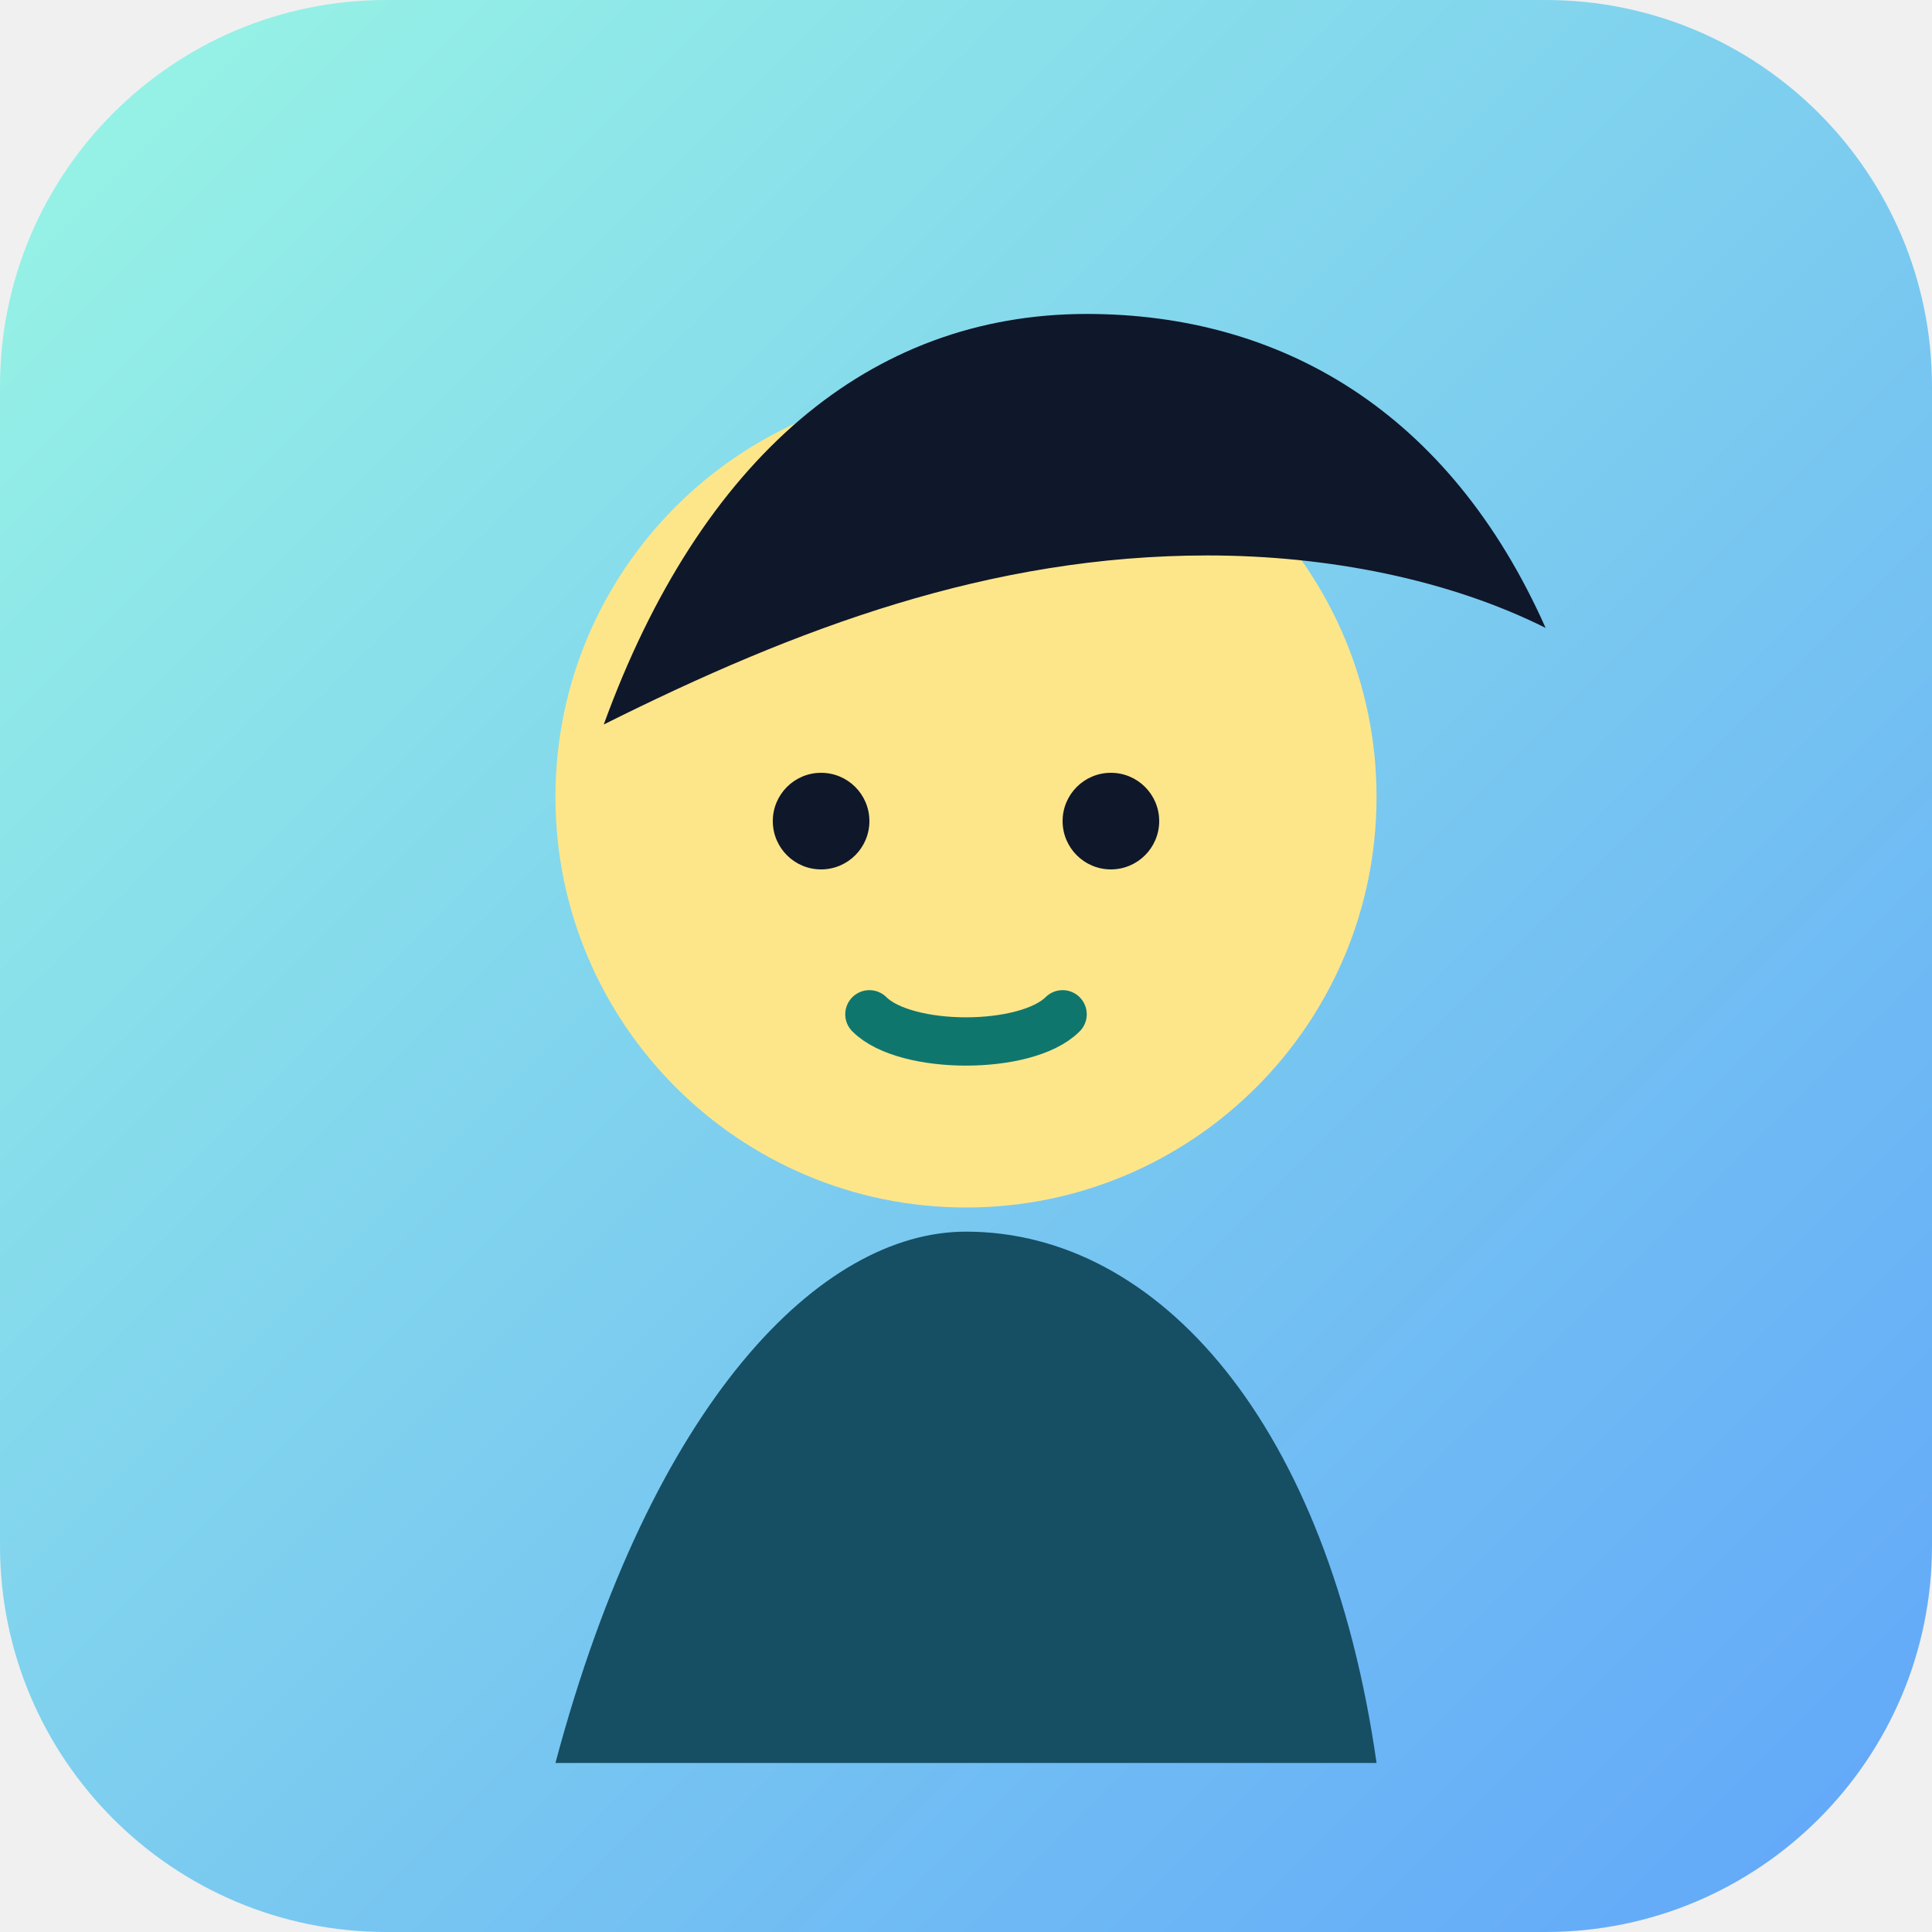
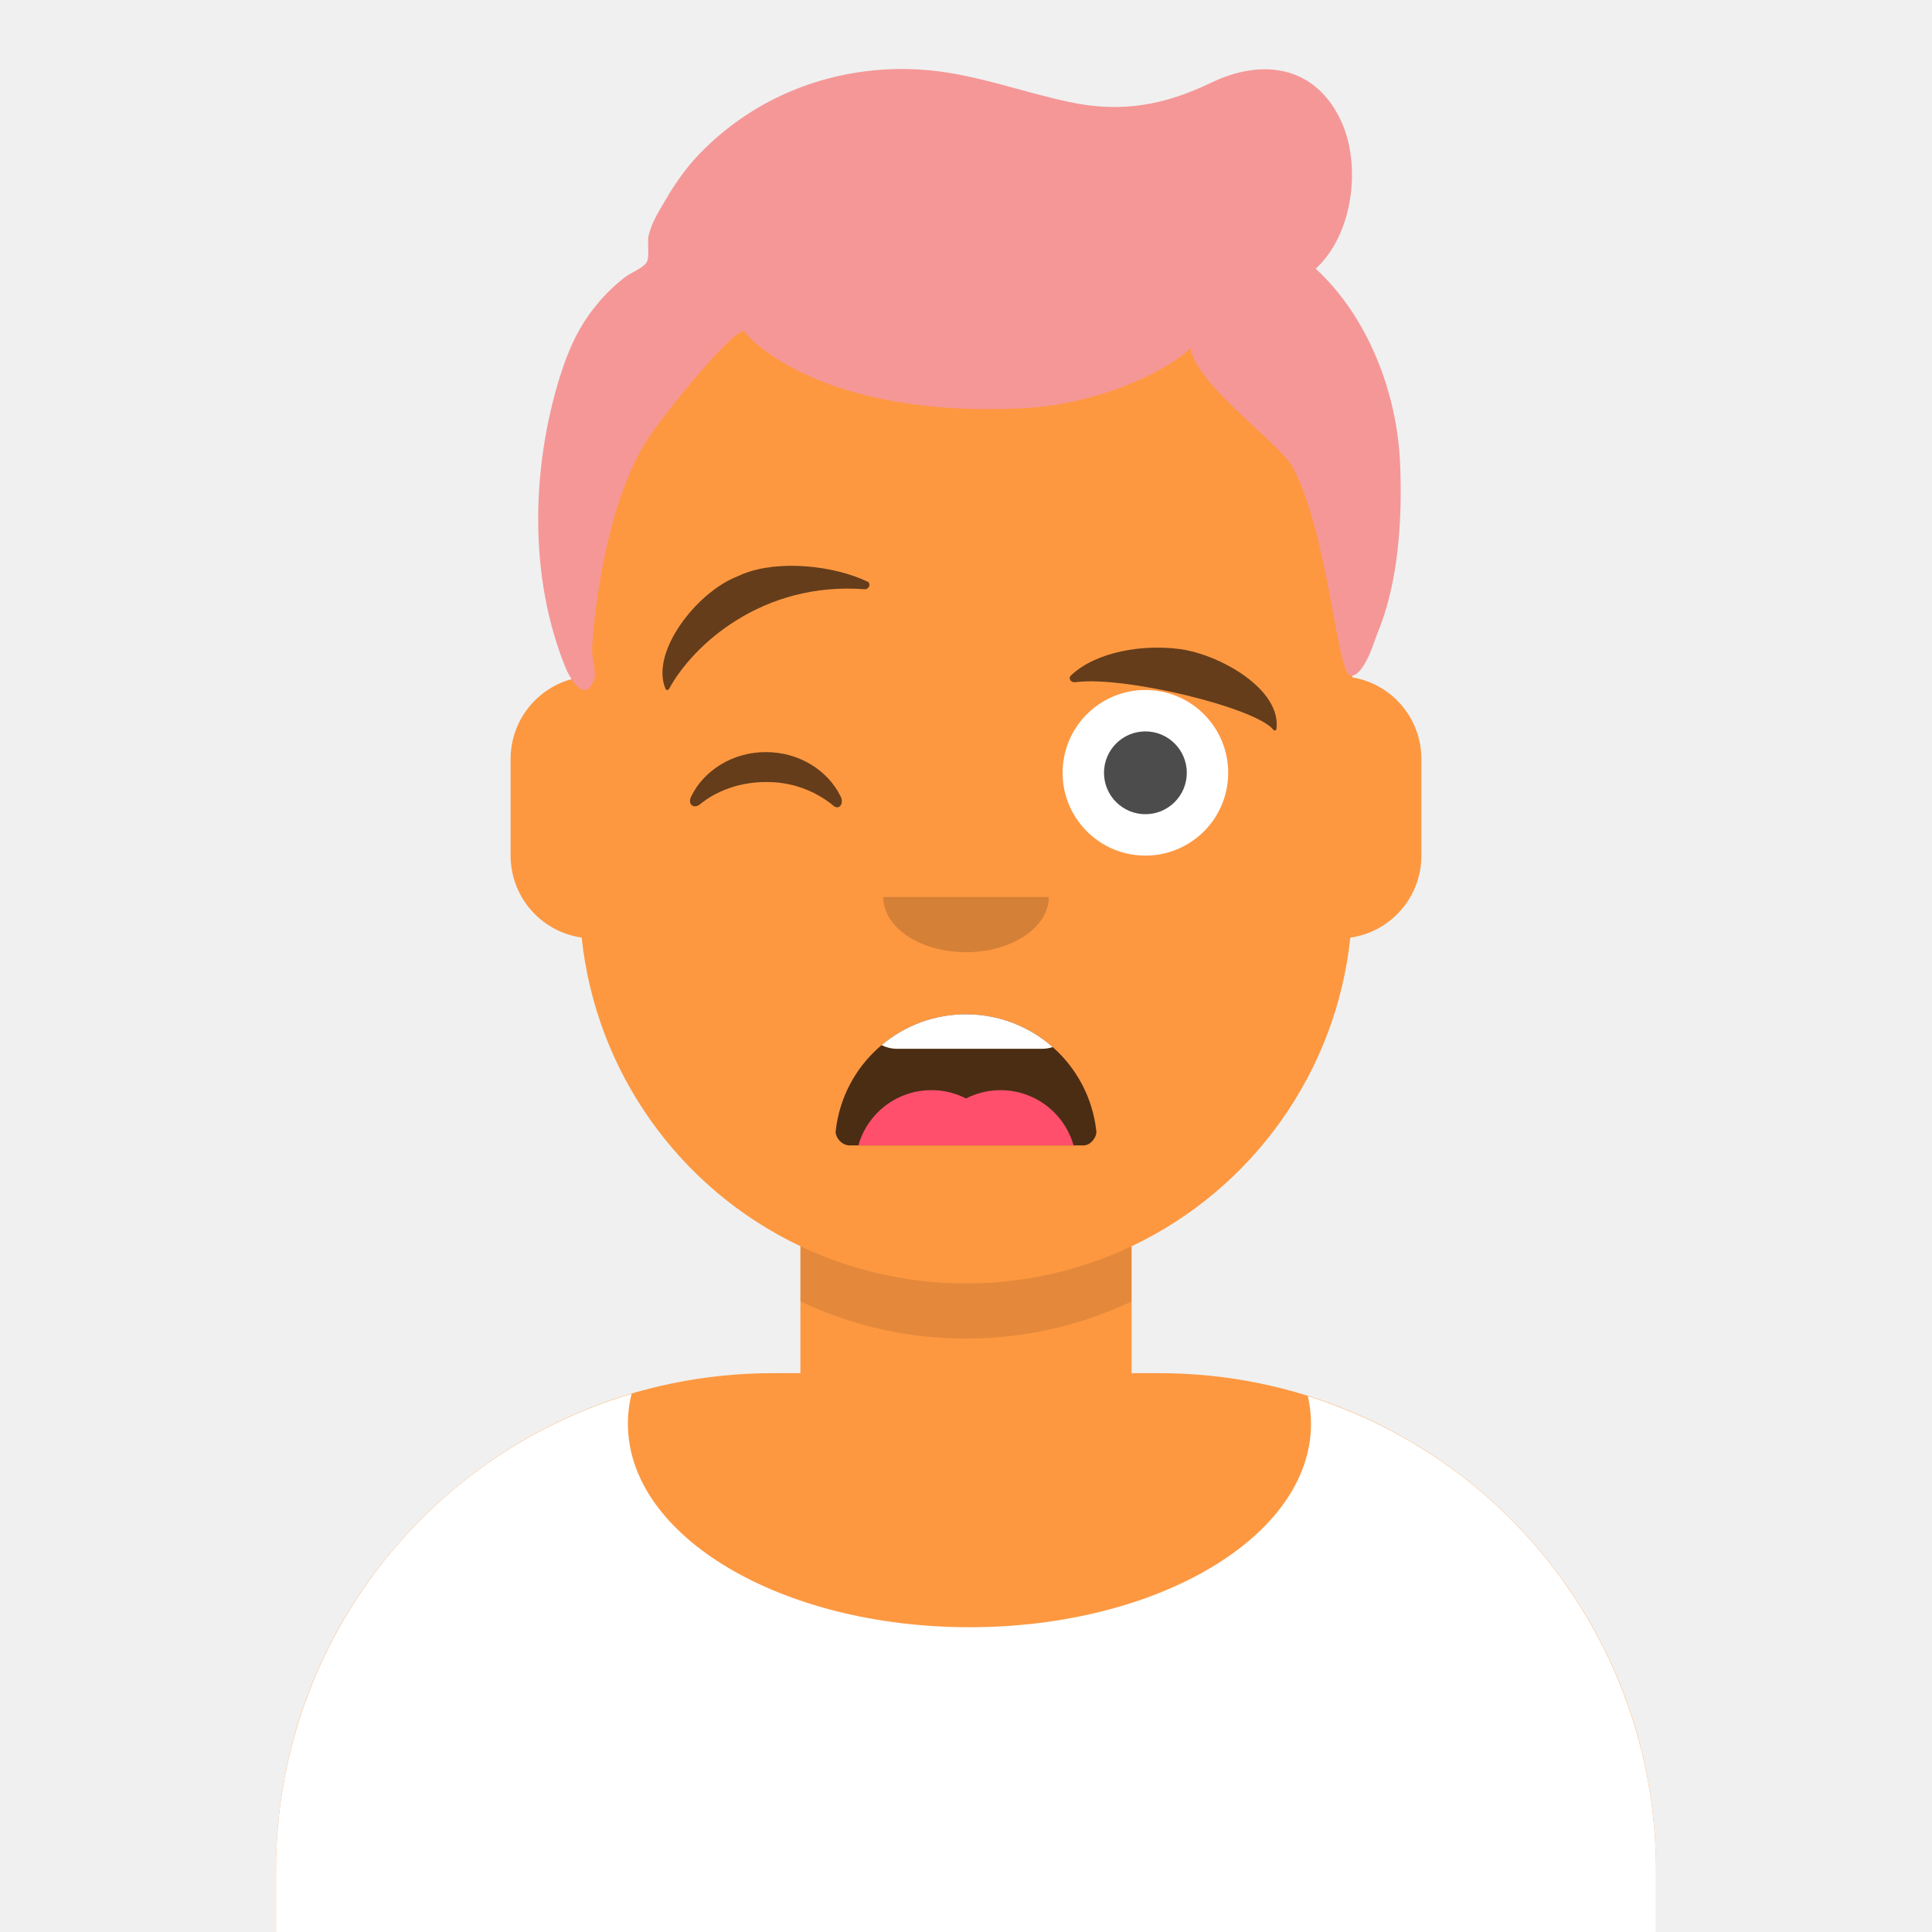
- <svg xmlns="http://www.w3.org/2000/svg" viewBox="0 0 160 160">
-   <defs>
-     <linearGradient id="jasper-bg" x1="0" y1="0" x2="1" y2="1">
-       <stop offset="0%" stop-color="#99f6e4" />
-       <stop offset="100%" stop-color="#60a5fa" />
-     </linearGradient>
-   </defs>
-   <rect width="160" height="160" rx="32" fill="url(#jasper-bg)" />
-   <circle cx="80" cy="66" r="34" fill="#fde68a" />
-   <path d="M46 146c8-30 22-44 34-44 16 0 30 16 34 44" fill="#164e63" />
-   <path d="M50 60c8-22 22-34 40-34 16 0 30 8 38 26-8-4-18-6-28-6-18 0-34 6-50 14Z" fill="#0f172a" />
-   <circle cx="68" cy="68" r="4" fill="#0f172a" />
-   <circle cx="92" cy="68" r="4" fill="#0f172a" />
-   <path d="M72 84c3 3 13 3 16 0" stroke="#0f766e" stroke-width="4" stroke-linecap="round" fill="none" />
+ <svg xmlns="http://www.w3.org/2000/svg" viewBox="0 0 280 280" fill="none" shape-rendering="auto">
+   <mask id="viewboxMask">
+     <rect width="280" height="280" rx="0" ry="0" x="0" y="0" fill="#fff" />
+   </mask>
+   <g mask="url(#viewboxMask)">
+     <g transform="translate(8)">
+       <path d="M132 36a56 56 0 0 0-56 56v6.17A12 12 0 0 0 66 110v14a12 12 0 0 0 10.3 11.88 56.04 56.04 0 0 0 31.7 44.73v18.4h-4a72 72 0 0 0-72 72v9h200v-9a72 72 0 0 0-72-72h-4v-18.39a56.04 56.04 0 0 0 31.7-44.73A12 12 0 0 0 198 124v-14a12 12 0 0 0-10-11.83V92a56 56 0 0 0-56-56Z" fill="#fd9841" />
+       <path d="M108 180.61v8a55.79 55.79 0 0 0 24 5.39c8.59 0 16.73-1.93 24-5.39v-8a55.79 55.79 0 0 1-24 5.39 55.79 55.79 0 0 1-24-5.39Z" fill="#000" fill-opacity=".1" />
+       <g transform="translate(0 170)">
+         <path d="M132.5 65.83c27.34 0 49.5-13.2 49.5-29.48 0-1.37-.16-2.7-.46-4.02A72.03 72.03 0 0 1 232 101.05V110H32v-8.95A72.03 72.03 0 0 1 83.53 32a18 18 0 0 0-.53 4.35c0 16.28 22.16 29.48 49.5 29.48Z" fill="#ffffff" />
+       </g>
+       <g transform="translate(78 134)">
+         <path fill-rule="evenodd" clip-rule="evenodd" d="M35.12 29.87a19 19 0 0 1 37.77.09c.08.77-.77 2.04-1.85 2.04H37.1C36 32 35 30.82 35.12 29.87Z" fill="#000" fill-opacity=".7" />
+         <path d="M69.59 32H38.4a11 11 0 0 1 15.6-6.8A11 11 0 0 1 69.59 32Z" fill="#FF4F6D" />
+         <path d="M66.57 17.75A5 5 0 0 1 65 18H44c-.8 0-1.57-.2-2.24-.53A18.92 18.92 0 0 1 54 13c4.82 0 9.22 1.8 12.57 4.75Z" fill="#fff" />
+       </g>
+       <g transform="translate(104 122)">
+         <path fill-rule="evenodd" clip-rule="evenodd" d="M16 8c0 4.42 5.37 8 12 8s12-3.58 12-8" fill="#000" fill-opacity=".16" />
+       </g>
+       <g transform="translate(76 90)">
+         <circle cx="82" cy="22" r="12" fill="#fff" />
+         <circle cx="82" cy="22" r="6" fill="#000" fill-opacity=".7" />
+         <path fill-rule="evenodd" clip-rule="evenodd" d="M16.16 25.45c1.85-3.8 6-6.45 10.84-6.45 4.81 0 8.96 2.63 10.82 6.4.55 1.13-.24 2.05-1.03 1.37a15.05 15.05 0 0 0-9.8-3.43c-3.73 0-7.12 1.24-9.55 3.23-.9.73-1.82-.01-1.28-1.12Z" fill="#000" fill-opacity=".6" />
+       </g>
+       <g transform="translate(76 82)">
+         <path d="m22.77 1.58.9-.4C28.93-.91 36.88-.03 41.73 2.3c.57.27.18 1.15-.4 1.1-14.92-1.14-24.96 8.15-28.37 14.45-.1.18-.41.2-.49.03-2.3-5.32 4.45-13.98 10.3-16.3ZM87 12.07c5.75.77 14.74 5.8 13.99 11.6-.03.2-.31.26-.44.1-2.49-3.2-21.71-7.87-28.71-6.9-.64.1-1.07-.57-.63-.98 3.75-3.54 10.62-4.52 15.78-3.82Z" fill-rule="evenodd" clip-rule="evenodd" fill="#000" fill-opacity=".6" />
+       </g>
+       <g transform="translate(-1)">
+         <path fill-rule="evenodd" clip-rule="evenodd" d="M183.68 38.95c5.4-4.95 6.7-14.99 3.64-21.5-3.77-8-11.42-9-18.75-5.48-6.9 3.31-13.06 4.42-20.62 2.81-7.26-1.54-14.14-4.26-21.65-4.7-12.32-.74-24.3 3.83-32.7 13.05a35.75 35.75 0 0 0-4.11 5.8c-.98 1.63-2.08 3.38-2.5 5.26-.2.9.18 3.1-.27 3.83-.48.8-2.3 1.52-3.07 2.1a25.02 25.02 0 0 0-4.18 4.05c-2.66 3.22-4.13 6.59-5.37 10.57-4.1 13.25-4.45 29 .86 42 .7 1.74 2.9 5.36 4.18 1.64.26-.73-.33-3.19-.33-3.93 0-2.72 1.5-20.73 8.05-30.82 2.13-3.28 11.97-15.58 13.98-15.68 1.07 1.7 11.88 12.51 39.94 11.24 12.66-.58 22.4-6.27 24.74-8.73 1.03 5.53 13 13.81 14.82 17.22 5.26 9.85 6.43 30.3 8.44 30.27 2.01-.04 3.45-5.24 3.87-6.23 3.07-7.38 3.6-16.64 3.26-24.56-.42-10.2-4.63-21.23-12.23-28.22Z" fill="#f59797" />
+       </g>
+       <g transform="translate(49 72)" />
+       <g transform="translate(62 42)" />
+     </g>
+   </g>
</svg>
